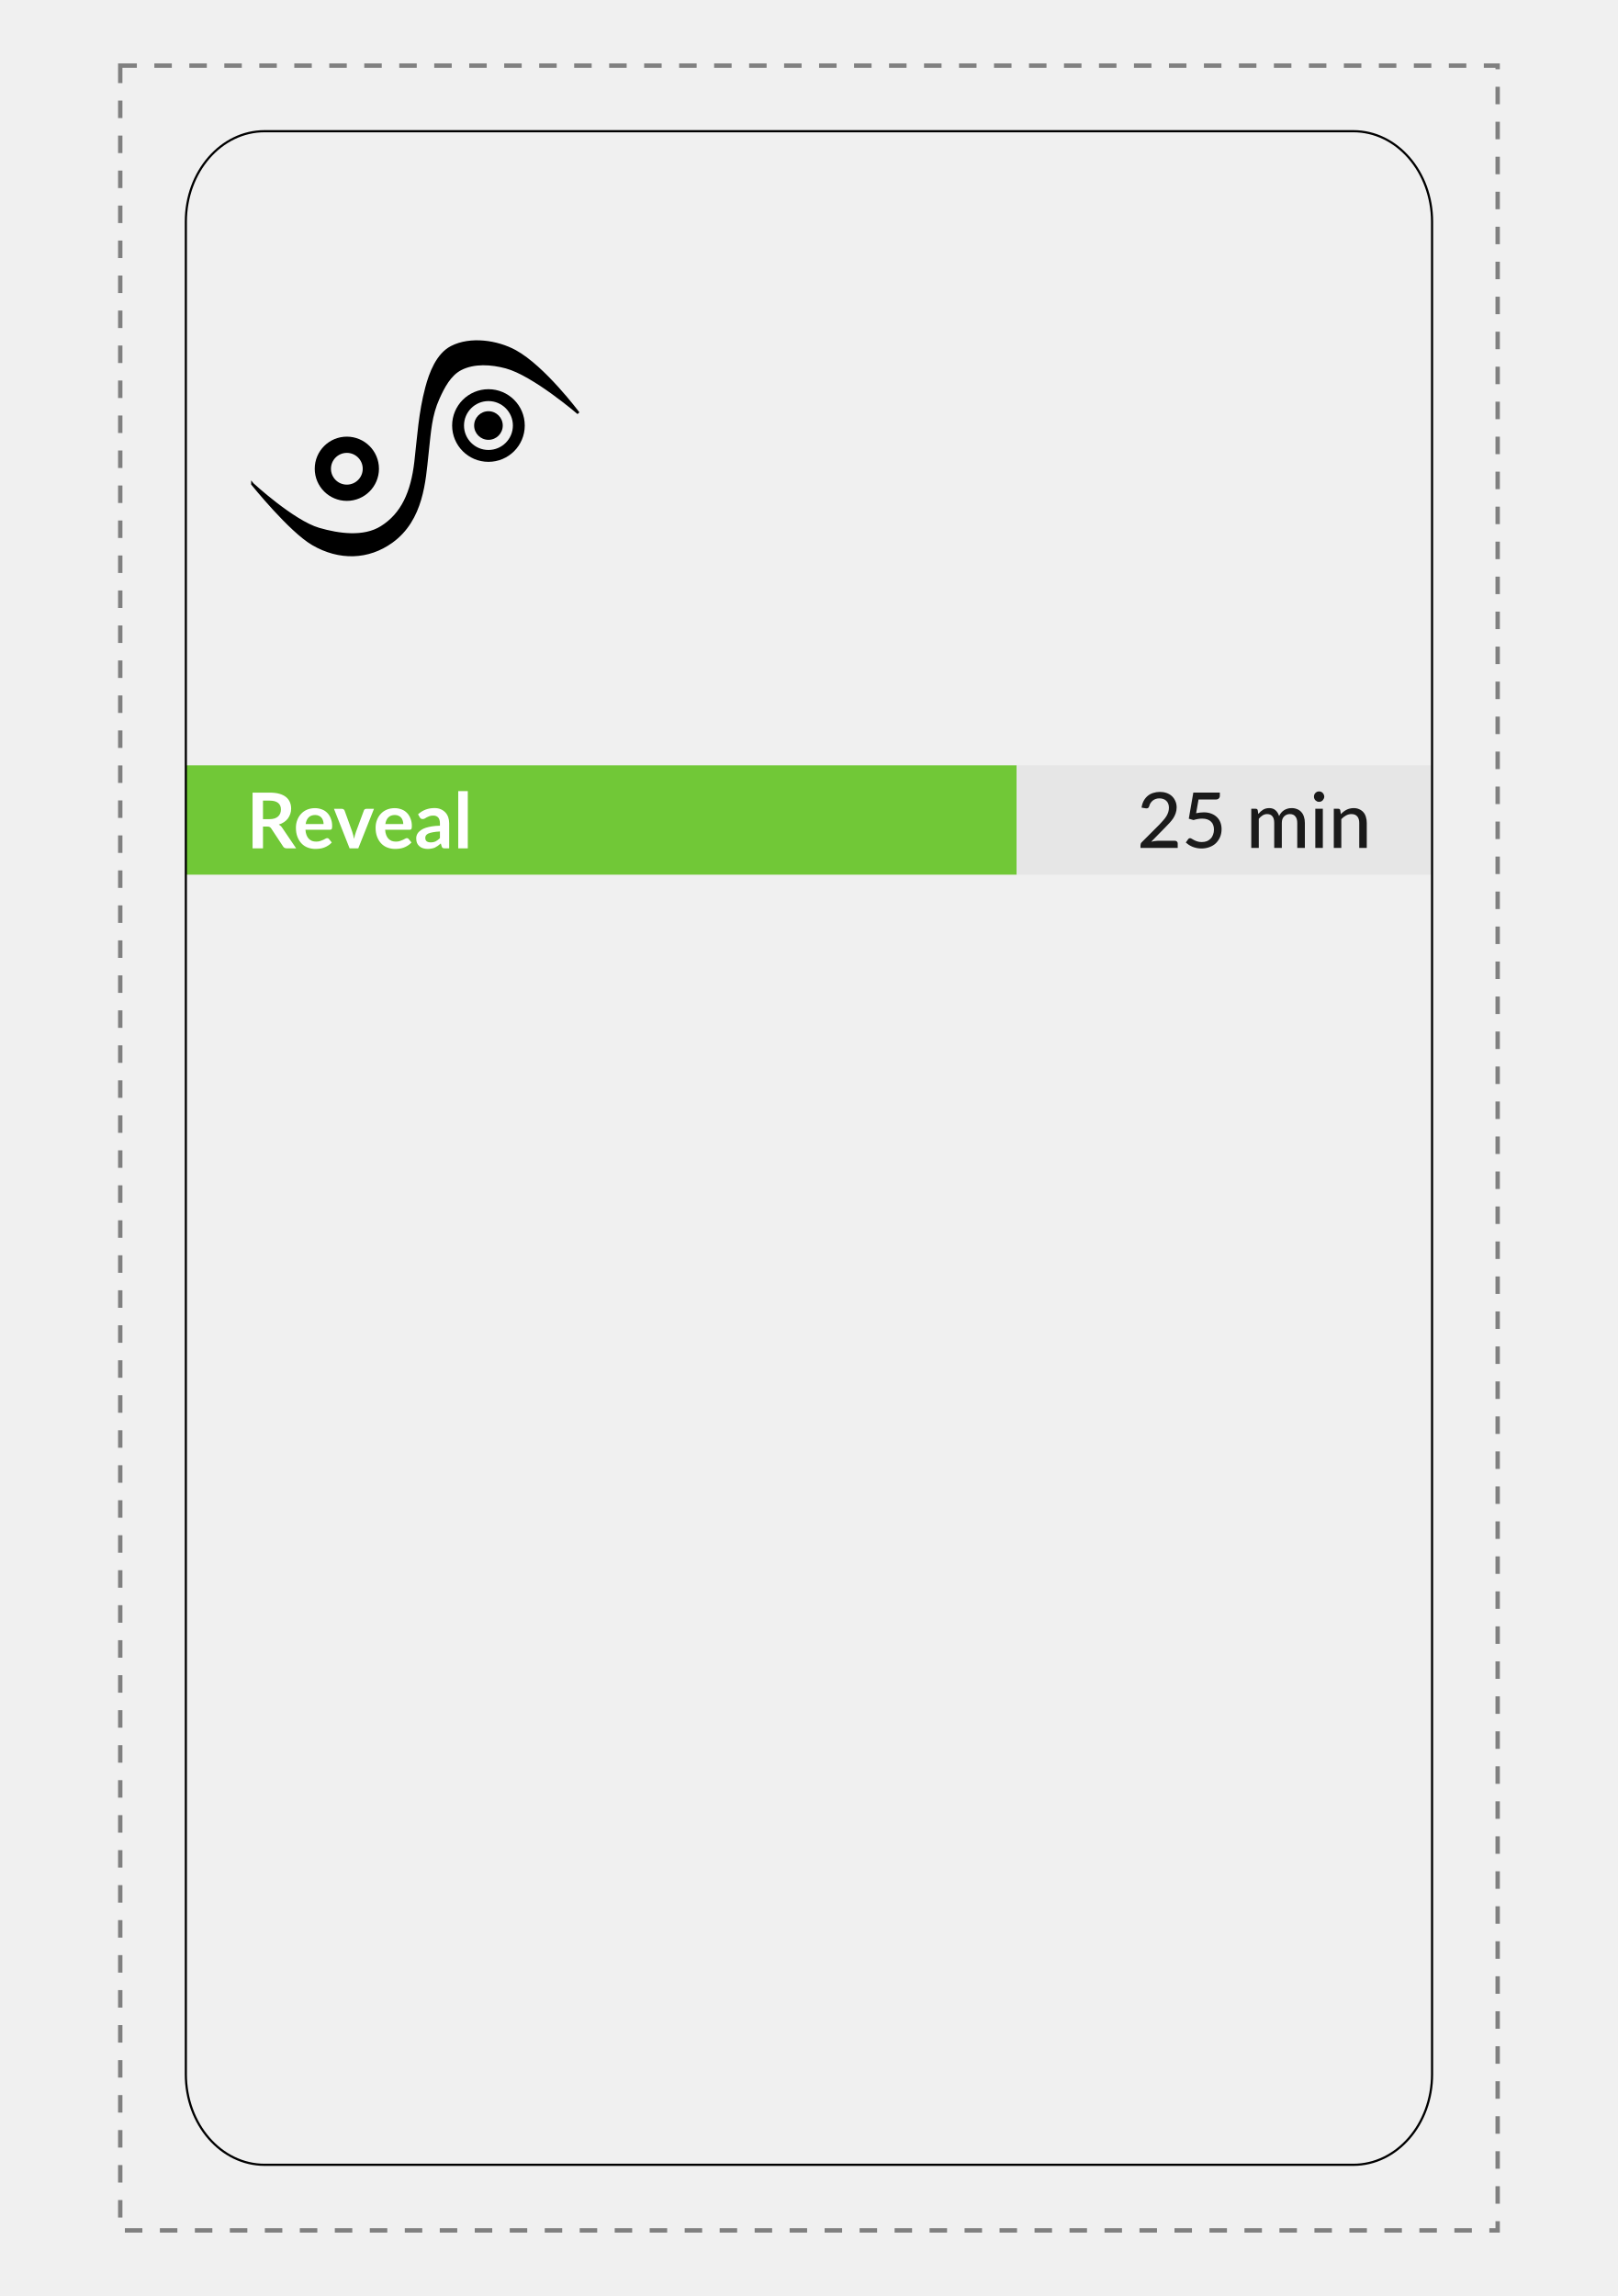
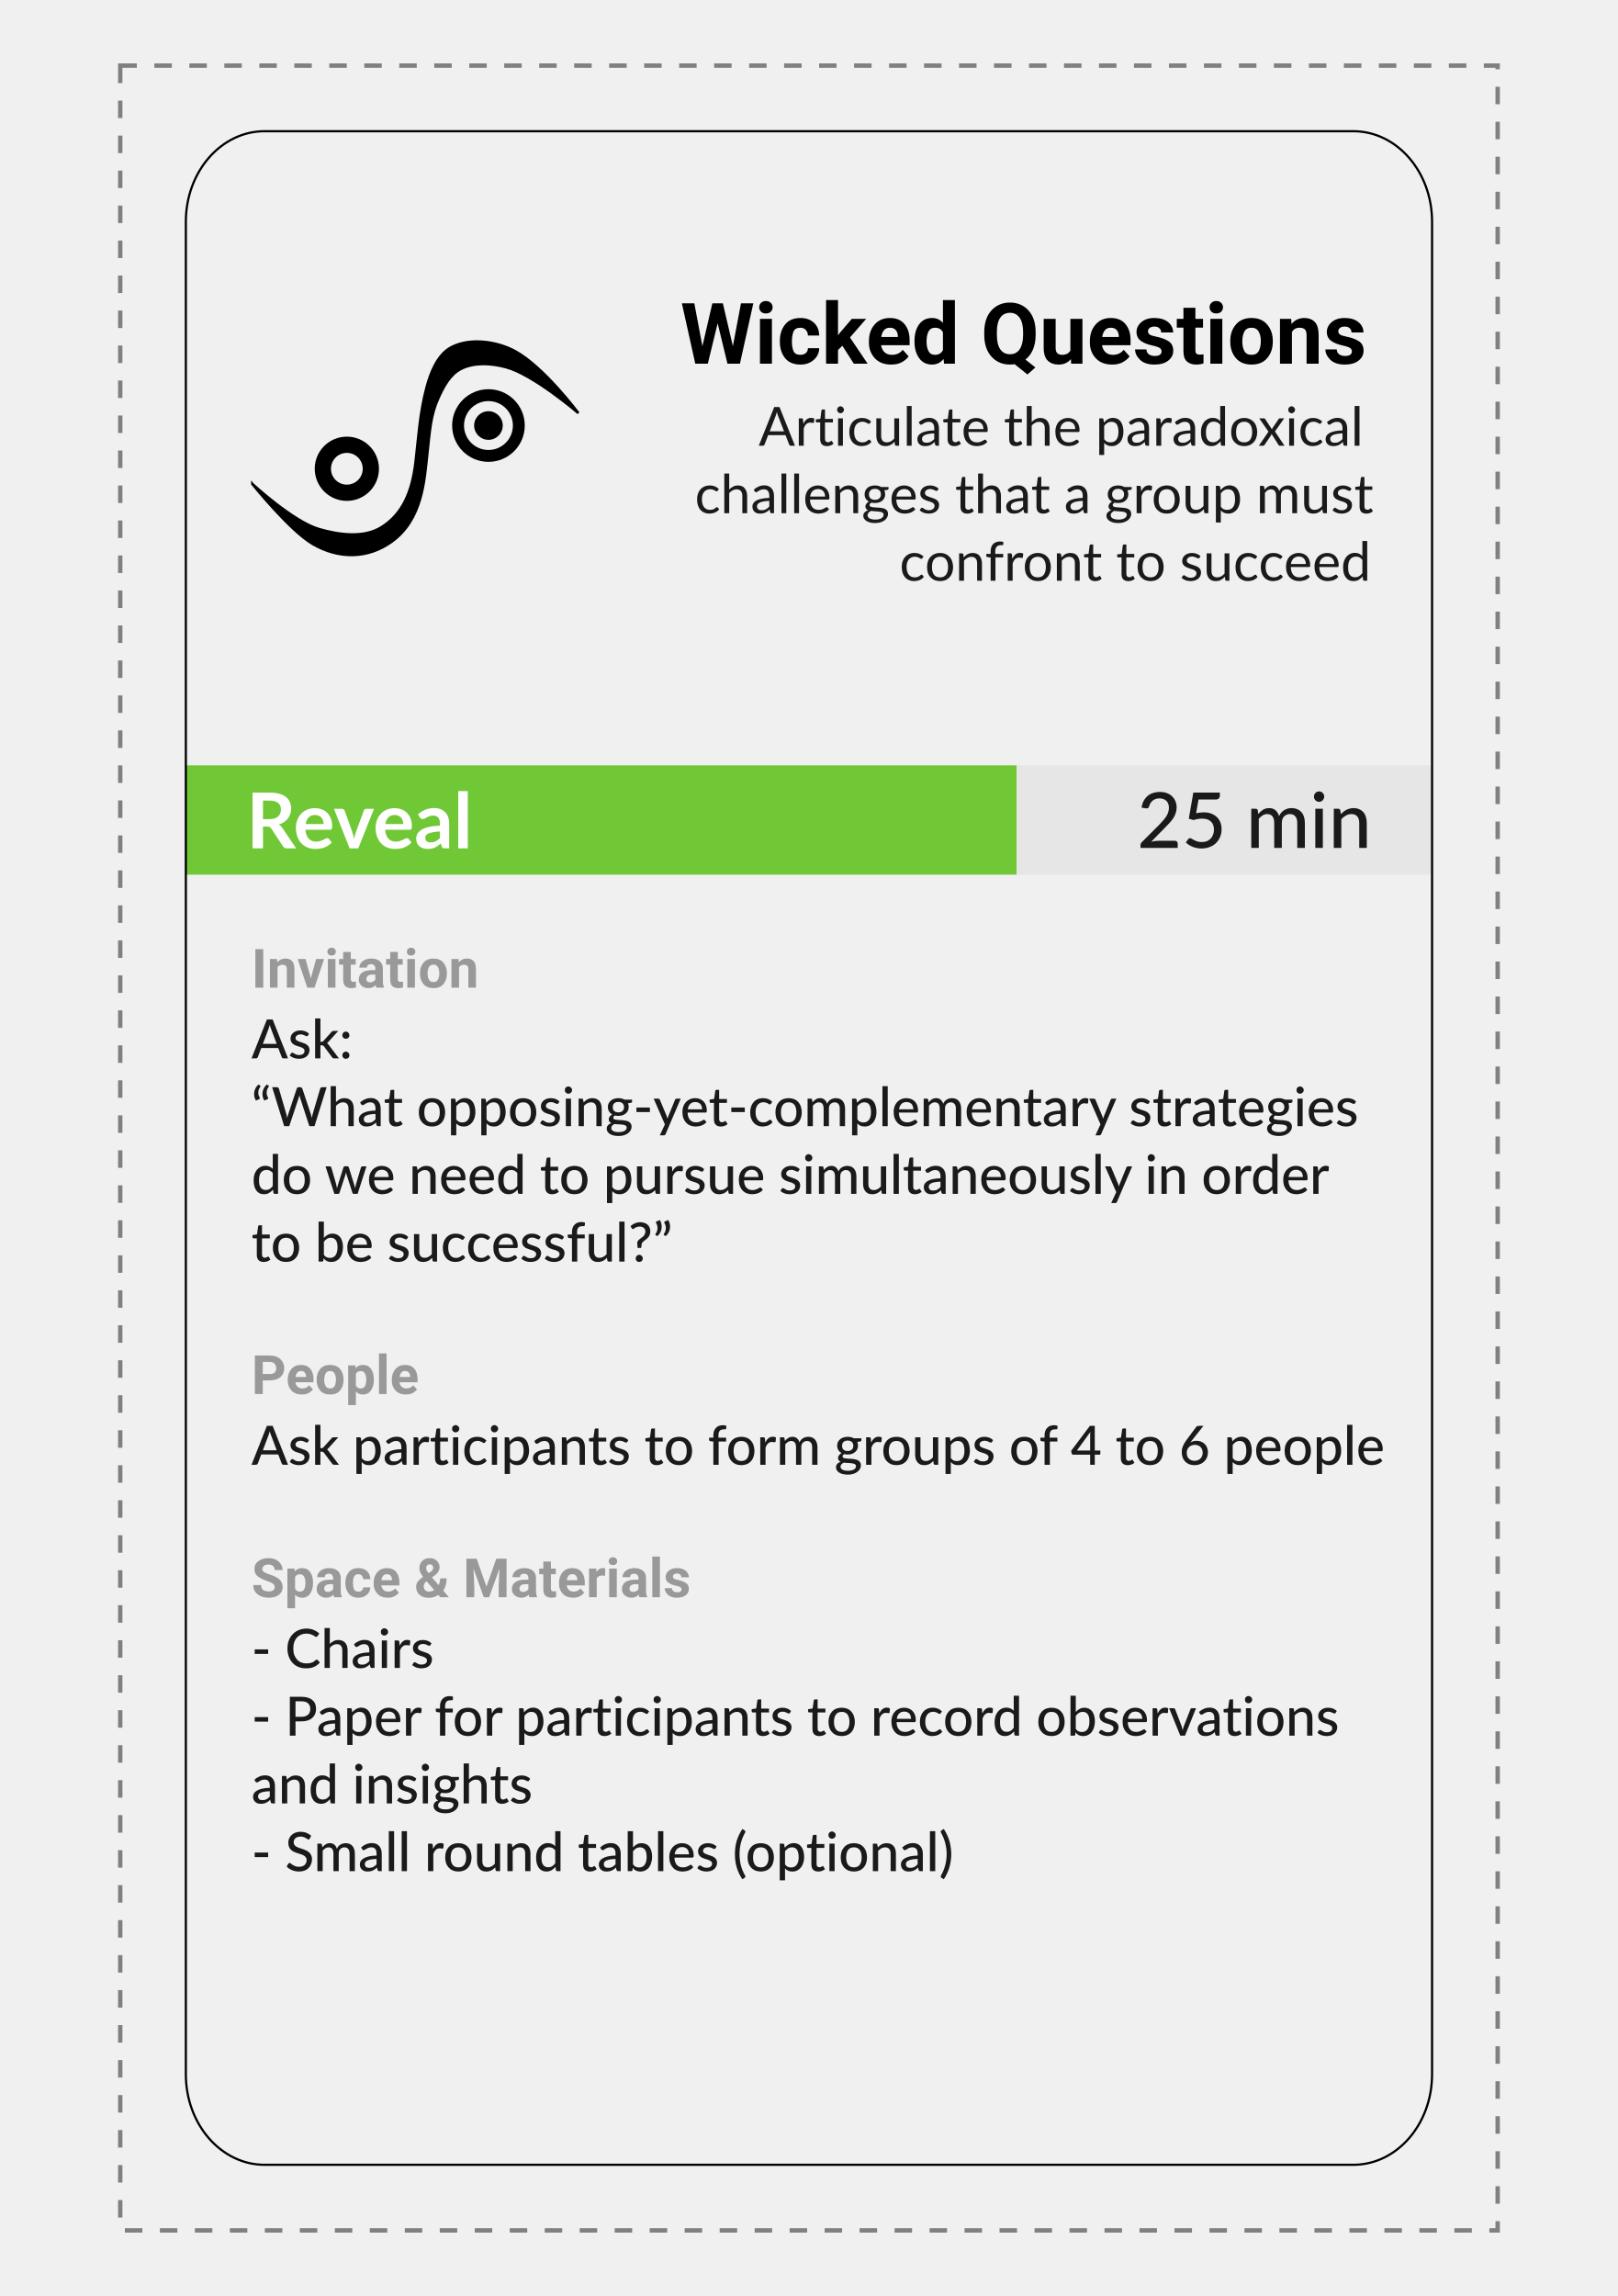
- <svg xmlns="http://www.w3.org/2000/svg" xmlns:xlink="http://www.w3.org/1999/xlink" width="74mm" height="105mm" viewBox="0 0 262.205 372.047" id="svg2" version="1.1" enable-background="new">
+ <svg xmlns="http://www.w3.org/2000/svg" width="74mm" height="105mm" viewBox="0 0 262.205 372.047" id="svg2" version="1.1" enable-background="new">
  <defs id="defs4" />
  <g id="layer1" transform="translate(0,-680.315)" style="display:inline">
-     <path style="fill:none;fill-rule:evenodd;stroke:#808080;stroke-width:0.709;stroke-linecap:butt;stroke-linejoin:miter;stroke-miterlimit:4;stroke-dasharray:2.835, 2.835;stroke-dashoffset:0;stroke-opacity:1" d="m 19.488,690.945 0,350.787 223.228,0 0,-350.787 z" id="path3350" transform="translate(4.3385302e-7,8.6660179e-6)" />
+     <path style="fill:none;fill-rule:evenodd;stroke:#808080;stroke-width:0.709;stroke-linecap:butt;stroke-linejoin:miter;stroke-miterlimit:4;stroke-dasharray:2.835, 2.835;stroke-dashoffset:0;stroke-opacity:1" d="M 19.488,690.945 V 1041.732 H 242.717 V 690.945 Z" id="path3350" transform="translate(4.3385302e-7)" />
  </g>
  <g id="layer6" style="display:inline">
-     <path style="fill:none;fill-rule:evenodd;stroke:none;stroke-width:1px;stroke-linecap:butt;stroke-linejoin:miter;stroke-opacity:1" d="m 40.748,31.89 0,81.496 53.15,0 0,-81.496 -53.15,0" id="path4275" />
+     <path style="fill:none;fill-rule:evenodd;stroke:none;stroke-width:1px;stroke-linecap:butt;stroke-linejoin:miter;stroke-opacity:1" d="M 40.748,31.89 V 113.386 H 93.898 V 31.89 H 40.748" id="path4275" />
    <g transform="matrix(1.559312,0,0,1.559312,-144.3784,39.82937)" id="layer12">
      <g id="g4716">
        <path style="fill:#000000;fill-opacity:1;stroke:#000000;stroke-width:0.265px;stroke-linecap:butt;stroke-linejoin:miter;stroke-opacity:1" d="m 118.826,24.757 c 0,0 4.231,3.901 6.898,4.677 2.088,0.608 4.678,0.966 6.52,-0.189 2.167,-1.358 3.176,-3.633 3.544,-6.804 0.306,-2.642 0.436,-5.072 1.134,-7.701 0.403,-1.52 1.134,-3.449 2.599,-4.205 1.963,-1.013 4.748,-0.596 6.615,0.425 2.996,1.64 6.567,6.426 6.567,6.426 0,0 -4.648,-4.001 -7.512,-4.772 -1.522,-0.41 -3.326,-0.537 -4.725,0.189 -1.127,0.585 -1.793,1.867 -2.315,3.024 -0.819,1.814 -0.886,3.396 -1.158,5.859 -0.296,2.677 -0.486,6.759 -3.709,9.071 -2.418,1.735 -5.407,1.843 -8.174,0.236 -2.39,-1.388 -6.284,-6.237 -6.284,-6.237 z" id="path4704" />
        <circle style="opacity:1;fill:none;fill-opacity:1;stroke:#000000;stroke-width:1.687;stroke-linecap:round;stroke-miterlimit:4;stroke-dasharray:none;stroke-opacity:1" id="path4706" cx="128.64" cy="23.17" r="2.494" />
        <circle style="opacity:1;fill:none;fill-opacity:1;stroke:#000000;stroke-width:1.234;stroke-linecap:round;stroke-miterlimit:4;stroke-dasharray:none;stroke-opacity:1" id="path4708" cx="143.357" cy="18.677" r="3.157" />
        <circle style="opacity:1;fill:#000000;fill-opacity:1;stroke:none;stroke-width:2.197;stroke-linecap:round;stroke-miterlimit:4;stroke-dasharray:none;stroke-opacity:1" id="path4710" cx="143.357" cy="18.677" r="1.487" />
      </g>
    </g>
  </g>
  <g id="layer9" style="display:inline">
-     <path style="fill:none;fill-rule:evenodd;stroke:none;stroke-width:1px;stroke-linecap:butt;stroke-linejoin:miter;stroke-opacity:1" d="m 109.843,113.386 111.614,0 0,-81.496 -111.614,0 z" id="path4349_wqf" />
-     <flowRoot xml:space="preserve" style="font-style:normal;font-weight:normal;line-height:0.01%;font-family:sans-serif;text-align:end;letter-spacing:0px;word-spacing:0px;text-anchor:end;fill:#000000;fill-opacity:1;stroke:none;stroke-width:1px;stroke-linecap:butt;stroke-linejoin:miter;stroke-opacity:1" id="flowRoot4357" transform="translate(0,15.01121)">
-       <flowRegion id="flowRegion4359">
-         <use x="0" y="0" xlink:href="#path4349_wqf" id="use4361" width="100%" height="100%" />
-       </flowRegion>
-       <flowPara id="flowPara4363" style="font-style:normal;font-variant:normal;font-weight:bold;font-stretch:normal;font-size:13.75px;line-height:1.25;font-family:Roboto;-inkscape-font-specification:'Roboto Bold';text-align:end;text-anchor:end">Wicked Questions</flowPara>
-       <flowPara id="flowPara4365" style="font-style:normal;font-variant:normal;font-weight:normal;font-stretch:normal;font-size:8.75px;line-height:125%;font-family:Lato;-inkscape-font-specification:Lato;text-align:end;letter-spacing:0px;text-anchor:end;fill:#1a1a1a">Articulate the paradoxical challenges that a group must confront to succeed</flowPara>
-     </flowRoot>
+     <path style="fill:none;fill-rule:evenodd;stroke:none;stroke-width:1px;stroke-linecap:butt;stroke-linejoin:miter;stroke-opacity:1" d="M 109.843,113.386 H 221.457 V 31.89 H 109.843 Z" id="path4349_wqf" />
+     <text xml:space="preserve" style="font-style:normal;font-weight:normal;line-height:0.01%;font-family:sans-serif;text-align:start;letter-spacing:0px;word-spacing:0px;text-anchor:start;fill:#000000;fill-opacity:1;stroke:none;stroke-width:1px;stroke-linecap:butt;stroke-linejoin:miter;stroke-opacity:1" x="-35.496" y="58.933" id="text48">
+       <tspan x="110.275" y="58.933" id="tspan42">
+         <tspan x="110.275" y="58.933" style="font-weight:bold;font-size:13.75px;line-height:1.25;font-family:Roboto;-inkscape-font-specification:'Roboto Bold';text-align:start;text-anchor:start" id="tspan40">Wicked Questions</tspan>
+         <tspan dx="0" x="221.457" y="58.933" style="font-weight:bold;font-size:13.75px;line-height:1.25;font-family:Roboto;-inkscape-font-specification:'Roboto Bold';text-align:start;text-anchor:start" id="tspan41" />
+       </tspan>
+       <tspan x="122.941" y="72.227" id="tspan44">
+         <tspan x="122.941" y="72.227" style="font-size:8.75px;line-height:125%;font-family:Lato;-inkscape-font-specification:Lato;text-align:start;text-anchor:start;fill:#1a1a1a" id="tspan43">Articulate the paradoxical </tspan>
+       </tspan>
+       <tspan x="112.598" y="83.164" id="tspan46">
+         <tspan x="112.598" y="83.164" style="font-size:8.75px;line-height:125%;font-family:Lato;-inkscape-font-specification:Lato;text-align:start;text-anchor:start;fill:#1a1a1a" id="tspan45">challenges that a group must </tspan>
+       </tspan>
+       <tspan x="145.77" y="94.102" id="tspan48">
+         <tspan x="145.77" y="94.102" style="font-size:8.75px;line-height:125%;font-family:Lato;-inkscape-font-specification:Lato;text-align:start;text-anchor:start;fill:#1a1a1a" id="tspan47">confront to succeed</tspan>
+       </tspan>
+     </text>
  </g>
  <g id="layer8" style="display:inline">
    <rect style="display:inline;fill:#71c837;fill-opacity:1;stroke:none;stroke-width:1;stroke-miterlimit:4;stroke-dasharray:none;stroke-dashoffset:0;stroke-opacity:1" id="rect4178" width="134.646" height="17.717" x="30.118" y="124.016" />
    <text xml:space="preserve" style="font-style:normal;font-weight:normal;line-height:0%;font-family:sans-serif;letter-spacing:0px;word-spacing:0px;display:inline;fill:#000000;fill-opacity:1;stroke:none;stroke-width:1px;stroke-linecap:butt;stroke-linejoin:miter;stroke-opacity:1" x="39.935" y="137.468" id="text4180">
      <tspan id="tspan4182" x="39.935" y="137.468" style="font-style:normal;font-variant:normal;font-weight:bold;font-stretch:normal;font-size:12.5px;line-height:1.25;font-family:Lato;-inkscape-font-specification:'Lato Bold';fill:#ffffff">Reveal</tspan>
    </text>
    <rect y="124.016" x="164.764" height="17.717" width="67.323" id="rect4191" style="display:inline;fill:#e6e6e6;fill-opacity:1;stroke:none;stroke-width:1;stroke-miterlimit:4;stroke-dasharray:none;stroke-dashoffset:0;stroke-opacity:1" />
    <text xml:space="preserve" style="font-style:normal;font-weight:normal;line-height:0%;font-family:sans-serif;letter-spacing:0px;word-spacing:0px;fill:#1a1a1a;fill-opacity:1;stroke:none;stroke-width:1px;stroke-linecap:butt;stroke-linejoin:miter;stroke-opacity:1" x="184.268" y="137.396" id="text4193">
      <tspan id="tspan4195" x="184.268" y="137.396" style="font-style:normal;font-variant:normal;font-weight:500;font-stretch:normal;font-size:12.5px;line-height:1.25;font-family:Lato;-inkscape-font-specification:'Lato Medium';fill:#1a1a1a">25 min</tspan>
    </text>
  </g>
  <g id="layer5" style="display:inline">
    <rect style="fill:none;fill-opacity:1;stroke:#000000;stroke-width:0.354;stroke-miterlimit:4;stroke-dasharray:none;stroke-dashoffset:0;stroke-opacity:1" id="rect4187" width="201.969" height="329.528" x="30.118" y="21.26" ry="14.674" rx="12.764" />
  </g>
  <g id="layer4" style="display:inline">
-     <path style="fill:none;fill-rule:evenodd;stroke:none;stroke-width:1px;stroke-linecap:butt;stroke-linejoin:miter;stroke-opacity:1" d="m 40.748,152.362 0,187.795 180.709,0 0,-187.795 z" id="path4305_wqf" />
-     <flowRoot xml:space="preserve" style="font-style:normal;font-weight:normal;line-height:0.01%;font-family:sans-serif;letter-spacing:0px;word-spacing:0px;fill:#000000;fill-opacity:1;stroke:none;stroke-width:1px;stroke-linecap:butt;stroke-linejoin:miter;stroke-opacity:1" id="flowRoot4319" transform="matrix(1,0,0,1.006858,-0.1725149,-4.575928)">
-       <flowRegion id="flowRegion4321">
-         <use x="0" y="0" xlink:href="#path4305_wqf" id="use4323" width="100%" height="100%" transform="matrix(1,0,0,0.9931889,0.1725149,4.544761)" />
-       </flowRegion>
-       <flowPara id="flowPara4325" style="font-style:normal;font-variant:normal;font-weight:bold;font-stretch:normal;font-size:8.72px;line-height:1.25;font-family:Roboto;-inkscape-font-specification:'Roboto Bold';fill:#999999;fill-opacity:1">Invitation</flowPara>
-       <flowPara style="font-style:normal;font-variant:normal;font-weight:500;font-stretch:normal;font-size:8.72px;line-height:1.25;font-family:Lato;-inkscape-font-specification:'Lato Medium';fill:#1a1a1a;fill-opacity:1" id="flowPara4398">Ask:</flowPara>
-       <flowPara style="font-style:normal;font-variant:normal;font-weight:500;font-stretch:normal;font-size:8.72px;line-height:1.25;font-family:Lato;-inkscape-font-specification:'Lato Medium';fill:#1a1a1a;fill-opacity:1" id="flowPara4286">“What opposing-yet-complementary strategies do we need to pursue simultaneously in order to be successful?”</flowPara>
-       <flowPara style="font-style:normal;font-variant:normal;font-weight:500;font-stretch:normal;font-size:8.72px;line-height:1.25;font-family:Lato;-inkscape-font-specification:'Lato Medium';fill:#1a1a1a;fill-opacity:1" id="flowPara4200"> </flowPara>
-       <flowPara style="font-style:normal;font-variant:normal;font-weight:bold;font-stretch:normal;font-size:8.72px;line-height:1.25;font-family:Roboto;-inkscape-font-specification:'Roboto Bold';fill:#999999;fill-opacity:1" id="flowPara4212">People</flowPara>
-       <flowPara style="font-style:normal;font-variant:normal;font-weight:500;font-stretch:normal;font-size:8.72px;line-height:1.25;font-family:Lato;-inkscape-font-specification:'Lato Medium';fill:#1a1a1a;fill-opacity:1" id="flowPara4413">Ask participants to form groups of 4 to 6 people</flowPara>
-       <flowPara style="font-style:normal;font-variant:normal;font-weight:500;font-stretch:normal;font-size:8.72px;line-height:1.25;font-family:Lato;-inkscape-font-specification:'Lato Medium';fill:#1a1a1a;fill-opacity:1" id="flowPara4214"> </flowPara>
-       <flowPara style="font-style:normal;font-variant:normal;font-weight:bold;font-stretch:normal;font-size:8.72px;line-height:1.25;font-family:Roboto;-inkscape-font-specification:'Roboto Bold';fill:#999999;fill-opacity:1" id="flowPara4202">Space &amp; Materials</flowPara>
-       <flowPara style="font-style:normal;font-variant:normal;font-weight:500;font-stretch:normal;font-size:8.72px;line-height:1.25;font-family:Lato;-inkscape-font-specification:'Lato Medium';fill:#1a1a1a;fill-opacity:1" id="flowPara4210">- Chairs</flowPara>
-       <flowPara style="font-style:normal;font-variant:normal;font-weight:500;font-stretch:normal;font-size:8.72px;line-height:1.25;font-family:Lato;-inkscape-font-specification:'Lato Medium';fill:#1a1a1a;fill-opacity:1" id="flowPara4290">- Paper for participants to record observations and insights</flowPara>
-       <flowPara style="font-style:normal;font-variant:normal;font-weight:500;font-stretch:normal;font-size:8.72px;line-height:1.25;font-family:Lato;-inkscape-font-specification:'Lato Medium';fill:#1a1a1a;fill-opacity:1" id="flowPara4201">- Small round tables (optional) </flowPara>
-       <flowPara style="font-style:normal;font-variant:normal;font-weight:500;font-stretch:normal;font-size:8.72px;line-height:1.25;font-family:Lato;-inkscape-font-specification:'Lato Medium';fill:#1a1a1a;fill-opacity:1" id="flowPara4206" />
-     </flowRoot>
+     <path style="fill:none;fill-rule:evenodd;stroke:none;stroke-width:1px;stroke-linecap:butt;stroke-linejoin:miter;stroke-opacity:1" d="M 40.748,152.362 V 340.157 H 221.457 V 152.362 Z" id="path4305_wqf" />
+     <text xml:space="preserve" style="font-style:normal;font-weight:normal;font-size:12.041px;line-height:0.01%;font-family:sans-serif;letter-spacing:0px;word-spacing:0px;fill:#000000;fill-opacity:1;stroke:none;stroke-width:1.003px;stroke-linecap:butt;stroke-linejoin:miter;stroke-opacity:1" x="40.887" y="159.499" id="text39" transform="scale(0.9965886,1.003423)">
+       <tspan x="40.887" y="159.499" id="tspan3" style="stroke-width:1.003px">
+         <tspan x="40.887" y="159.499" style="font-weight:bold;font-size:8.75px;line-height:1.25;font-family:Roboto;-inkscape-font-specification:'Roboto Bold';fill:#999999;stroke-width:1.003px" id="tspan1">Invitation</tspan>
+         <tspan dx="0" x="77.852" y="159.499" style="font-weight:bold;font-size:8.75px;line-height:1.25;font-family:Roboto;-inkscape-font-specification:'Roboto Bold';fill:#999999;stroke-width:1.003px" id="tspan2" />
+       </tspan>
+       <tspan x="40.887" y="170.917" id="tspan6" style="stroke-width:1.003px">
+         <tspan x="40.887" y="170.917" style="font-weight:500;font-size:8.75px;line-height:1.25;font-family:Lato;-inkscape-font-specification:'Lato Medium';fill:#1a1a1a;stroke-width:1.003px" id="tspan4">Ask:</tspan>
+         <tspan dx="0" x="57.424" y="170.917" style="font-weight:500;font-size:8.75px;line-height:1.25;font-family:Lato;-inkscape-font-specification:'Lato Medium';fill:#1a1a1a;stroke-width:1.003px" id="tspan5" />
+       </tspan>
+       <tspan x="40.887" y="181.855" id="tspan8" style="stroke-width:1.003px">
+         <tspan x="40.887" y="181.855" style="font-weight:500;font-size:8.75px;line-height:1.25;font-family:Lato;-inkscape-font-specification:'Lato Medium';fill:#1a1a1a;stroke-width:1.003px" id="tspan7">“What opposing-yet-complementary strategies </tspan>
+       </tspan>
+       <tspan x="40.887" y="192.792" id="tspan10" style="stroke-width:1.003px">
+         <tspan x="40.887" y="192.792" style="font-weight:500;font-size:8.75px;line-height:1.25;font-family:Lato;-inkscape-font-specification:'Lato Medium';fill:#1a1a1a;stroke-width:1.003px" id="tspan9">do we need to pursue simultaneously in order </tspan>
+       </tspan>
+       <tspan x="40.887" y="203.73" id="tspan13" style="stroke-width:1.003px">
+         <tspan x="40.887" y="203.73" style="font-weight:500;font-size:8.75px;line-height:1.25;font-family:Lato;-inkscape-font-specification:'Lato Medium';fill:#1a1a1a;stroke-width:1.003px" id="tspan11">to be successful?”</tspan>
+         <tspan dx="0" x="107.606" y="203.73" style="font-weight:500;font-size:8.75px;line-height:1.25;font-family:Lato;-inkscape-font-specification:'Lato Medium';fill:#1a1a1a;stroke-width:1.003px" id="tspan12" />
+       </tspan>
+       <tspan x="40.887" y="214.667" id="tspan16" style="stroke-width:1.003px">
+         <tspan x="40.887" y="214.667" style="font-weight:500;font-size:8.75px;line-height:1.25;font-family:Lato;-inkscape-font-specification:'Lato Medium';fill:#1a1a1a;stroke-width:1.003px" id="tspan14"> </tspan>
+         <tspan dx="0" x="42.576" y="214.667" style="font-weight:500;font-size:8.75px;line-height:1.25;font-family:Lato;-inkscape-font-specification:'Lato Medium';fill:#1a1a1a;stroke-width:1.003px" id="tspan15" />
+       </tspan>
+       <tspan x="40.887" y="225.124" id="tspan19" style="stroke-width:1.003px">
+         <tspan x="40.887" y="225.124" style="font-weight:bold;font-size:8.75px;line-height:1.25;font-family:Roboto;-inkscape-font-specification:'Roboto Bold';fill:#999999;stroke-width:1.003px" id="tspan17">People</tspan>
+         <tspan dx="0" x="68.128" y="225.124" style="font-weight:bold;font-size:8.75px;line-height:1.25;font-family:Roboto;-inkscape-font-specification:'Roboto Bold';fill:#999999;stroke-width:1.003px" id="tspan18" />
+       </tspan>
+       <tspan x="40.887" y="236.542" id="tspan22" style="stroke-width:1.003px">
+         <tspan x="40.887" y="236.542" style="font-weight:500;font-size:8.75px;line-height:1.25;font-family:Lato;-inkscape-font-specification:'Lato Medium';fill:#1a1a1a;stroke-width:1.003px" id="tspan20">Ask participants to form groups of 4 to 6 people</tspan>
+         <tspan dx="0" x="221.268" y="236.542" style="font-weight:500;font-size:8.75px;line-height:1.25;font-family:Lato;-inkscape-font-specification:'Lato Medium';fill:#1a1a1a;stroke-width:1.003px" id="tspan21" />
+       </tspan>
+       <tspan x="40.887" y="247.48" id="tspan25" style="stroke-width:1.003px">
+         <tspan x="40.887" y="247.48" style="font-weight:500;font-size:8.75px;line-height:1.25;font-family:Lato;-inkscape-font-specification:'Lato Medium';fill:#1a1a1a;stroke-width:1.003px" id="tspan23"> </tspan>
+         <tspan dx="0" x="42.576" y="247.48" style="font-weight:500;font-size:8.75px;line-height:1.25;font-family:Lato;-inkscape-font-specification:'Lato Medium';fill:#1a1a1a;stroke-width:1.003px" id="tspan24" />
+       </tspan>
+       <tspan x="40.887" y="257.936" id="tspan28" style="stroke-width:1.003px">
+         <tspan x="40.887" y="257.936" style="font-weight:bold;font-size:8.75px;line-height:1.25;font-family:Roboto;-inkscape-font-specification:'Roboto Bold';fill:#999999;stroke-width:1.003px" id="tspan26">Space &amp; Materials</tspan>
+         <tspan dx="0" x="112.34" y="257.936" style="font-weight:bold;font-size:8.75px;line-height:1.25;font-family:Roboto;-inkscape-font-specification:'Roboto Bold';fill:#999999;stroke-width:1.003px" id="tspan27" />
+       </tspan>
+       <tspan x="40.887" y="269.355" id="tspan31" style="stroke-width:1.003px">
+         <tspan x="40.887" y="269.355" style="font-weight:500;font-size:8.75px;line-height:1.25;font-family:Lato;-inkscape-font-specification:'Lato Medium';fill:#1a1a1a;stroke-width:1.003px" id="tspan29">- Chairs</tspan>
+         <tspan dx="0" x="70.471" y="269.355" style="font-weight:500;font-size:8.75px;line-height:1.25;font-family:Lato;-inkscape-font-specification:'Lato Medium';fill:#1a1a1a;stroke-width:1.003px" id="tspan30" />
+       </tspan>
+       <tspan x="40.887" y="280.292" id="tspan33" style="stroke-width:1.003px">
+         <tspan x="40.887" y="280.292" style="font-weight:500;font-size:8.75px;line-height:1.25;font-family:Lato;-inkscape-font-specification:'Lato Medium';fill:#1a1a1a;stroke-width:1.003px" id="tspan32">- Paper for participants to record observations </tspan>
+       </tspan>
+       <tspan x="40.887" y="291.23" id="tspan36" style="stroke-width:1.003px">
+         <tspan x="40.887" y="291.23" style="font-weight:500;font-size:8.75px;line-height:1.25;font-family:Lato;-inkscape-font-specification:'Lato Medium';fill:#1a1a1a;stroke-width:1.003px" id="tspan34">and insights</tspan>
+         <tspan dx="0" x="86.308" y="291.23" style="font-weight:500;font-size:8.75px;line-height:1.25;font-family:Lato;-inkscape-font-specification:'Lato Medium';fill:#1a1a1a;stroke-width:1.003px" id="tspan35" />
+       </tspan>
+       <tspan x="40.887" y="302.167" id="tspan39" style="stroke-width:1.003px">
+         <tspan x="40.887" y="302.167" style="font-weight:500;font-size:8.75px;line-height:1.25;font-family:Lato;-inkscape-font-specification:'Lato Medium';fill:#1a1a1a;stroke-width:1.003px" id="tspan37">- Small round tables (optional) </tspan>
+         <tspan dx="0" x="156.046" y="302.167" style="font-weight:500;font-size:8.75px;line-height:1.25;font-family:Lato;-inkscape-font-specification:'Lato Medium';fill:#1a1a1a;stroke-width:1.003px" id="tspan38" />
+       </tspan>
+     </text>
  </g>
</svg>
